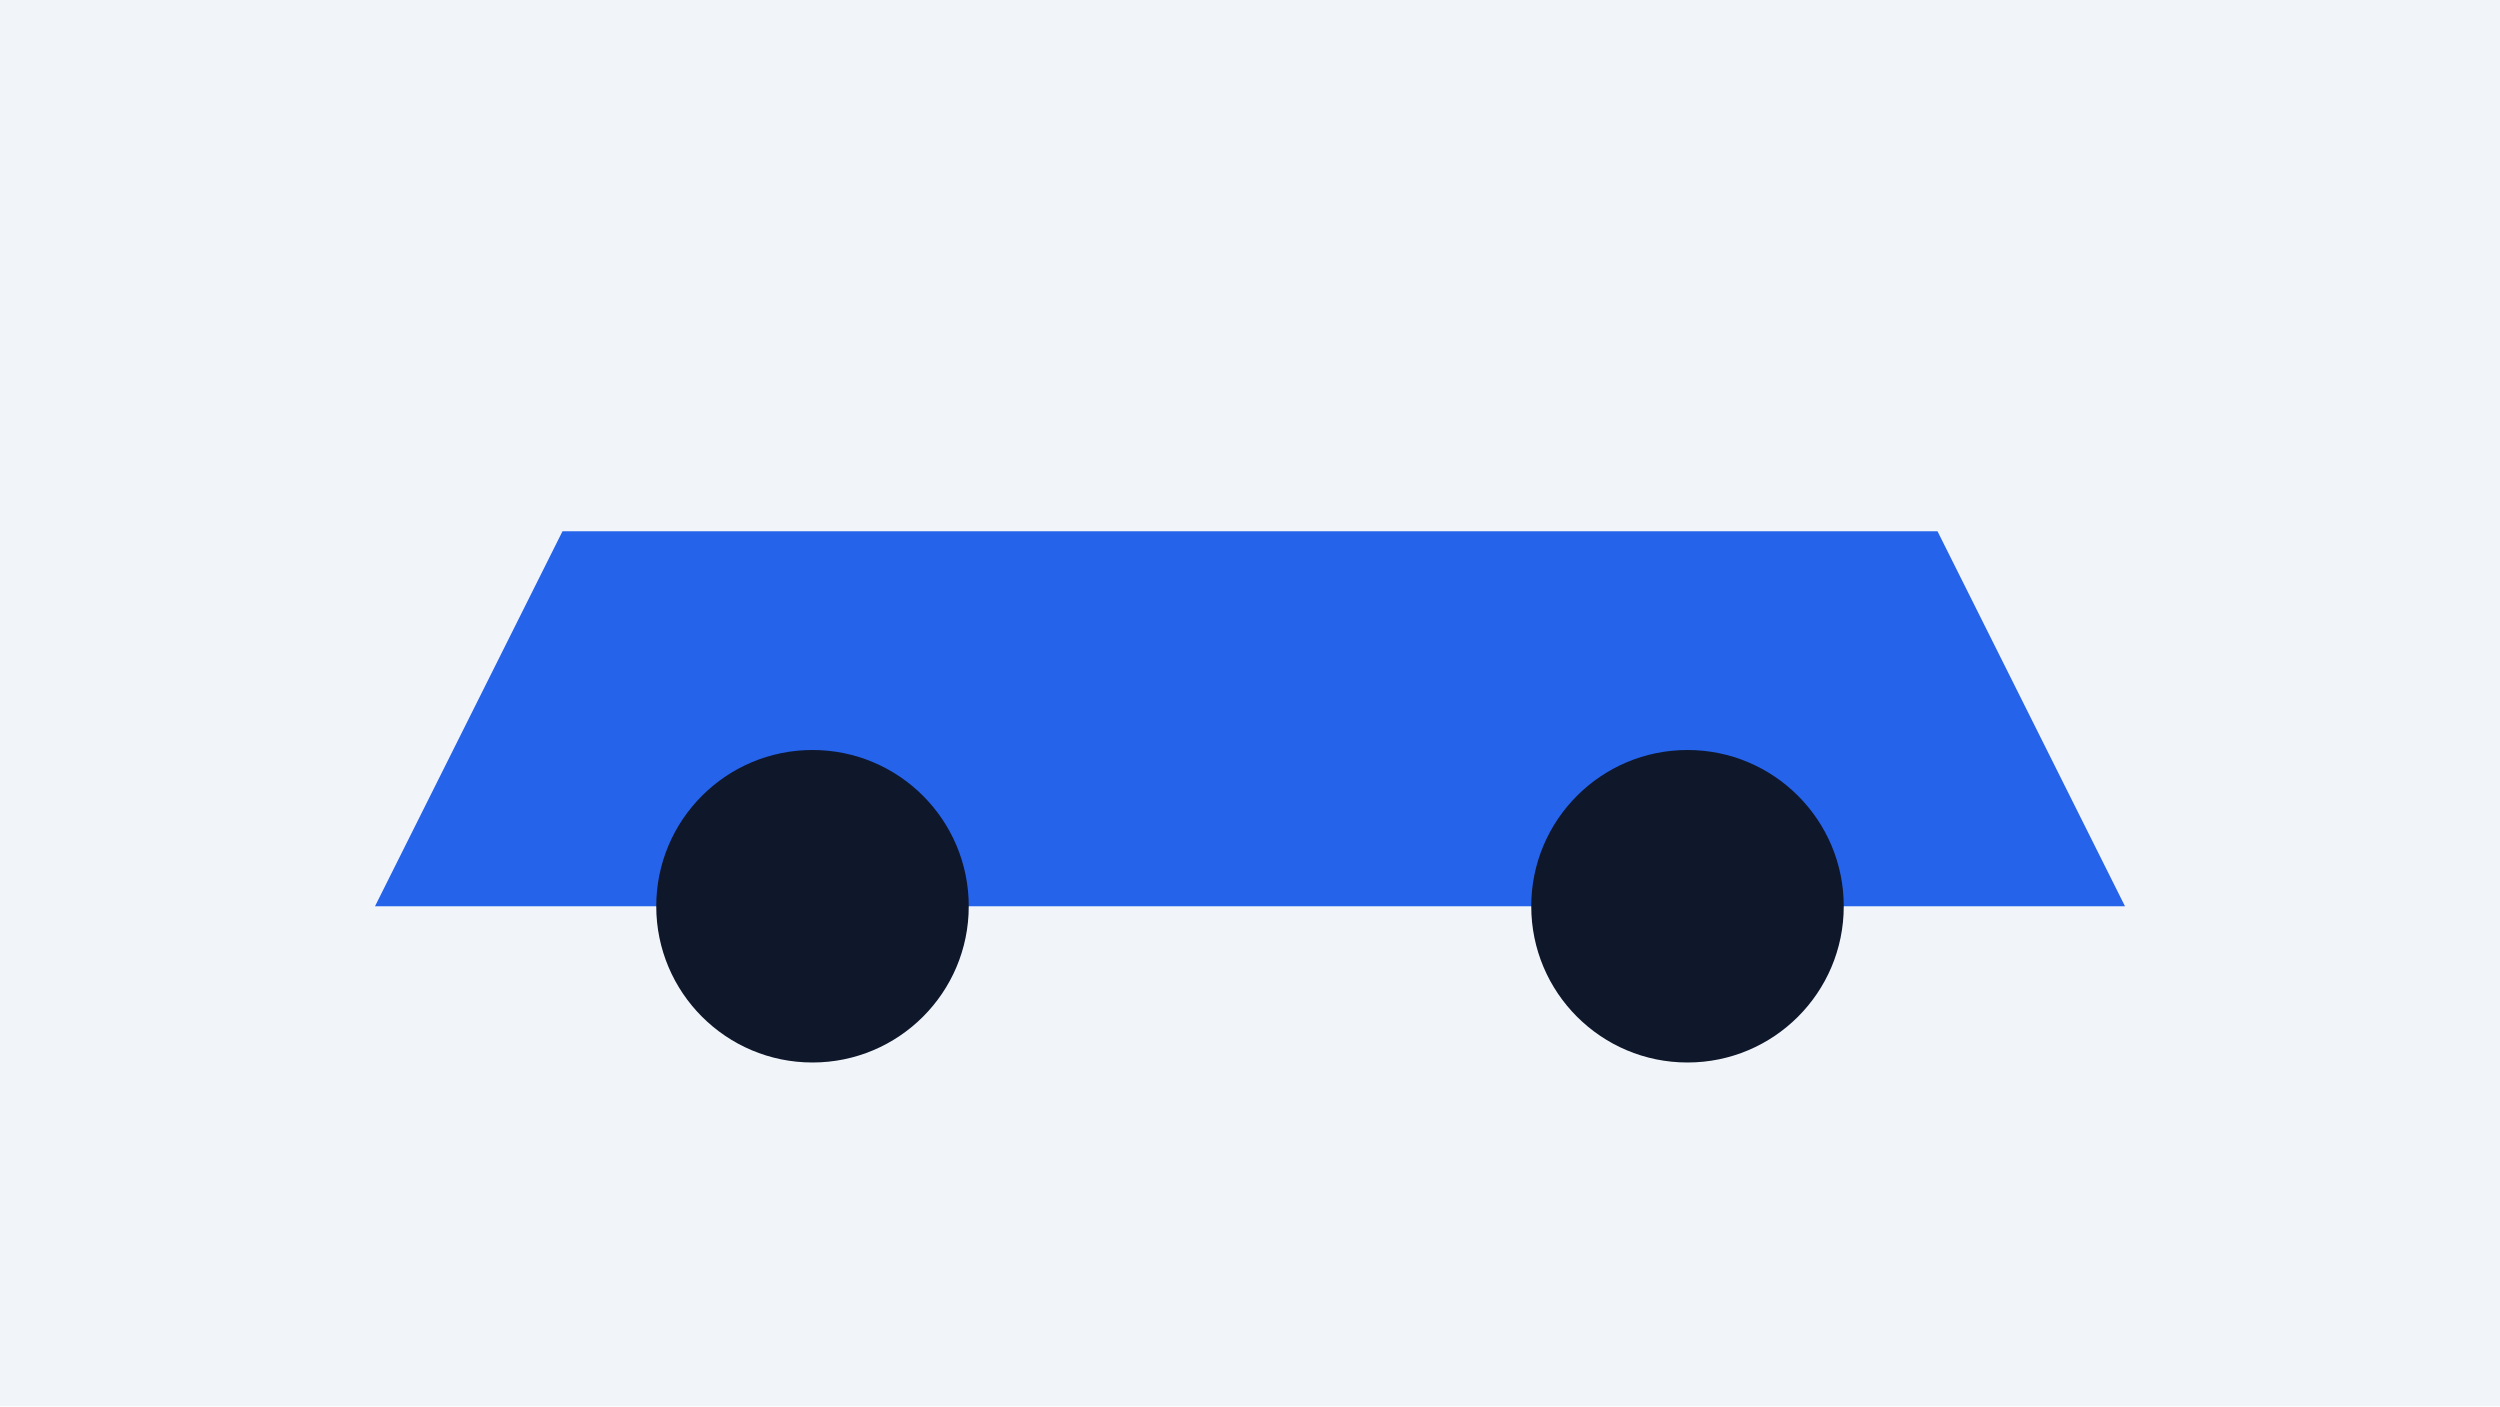
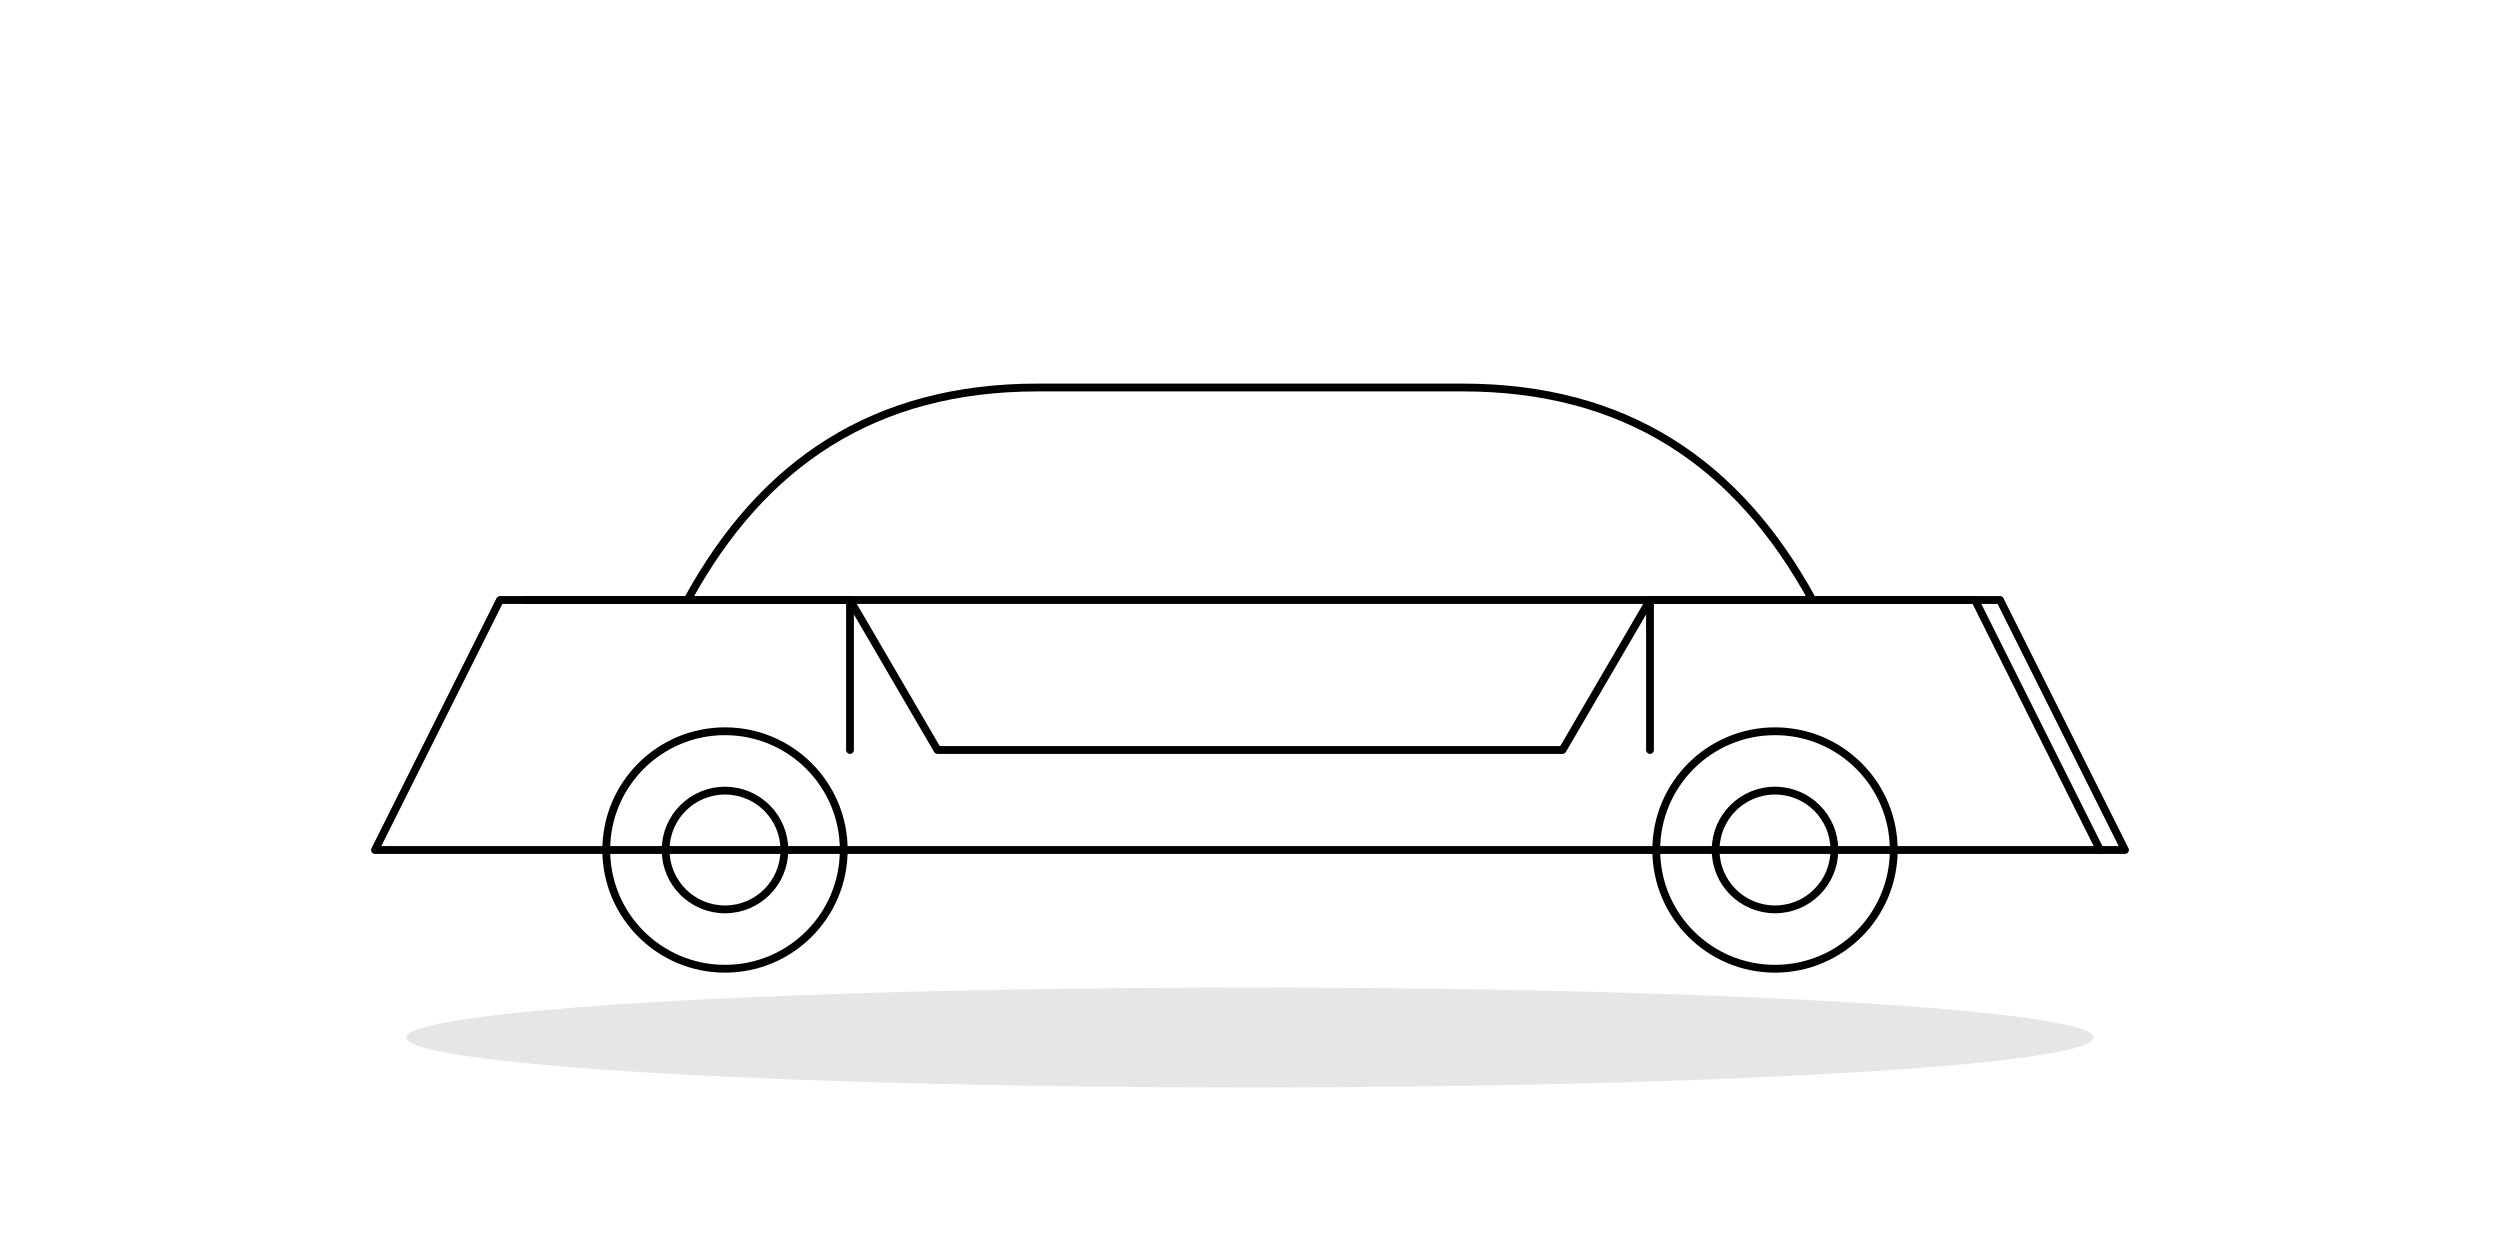
- <svg xmlns="http://www.w3.org/2000/svg" viewBox="0 0 640 360" role="img" aria-label="Auto Yard vehicle illustration">
-   <rect width="640" height="360" fill="#f1f5f9" />
-   <path d="M96 232h448l-48-96H144l-48 96z" fill="#2563eb" />
-   <circle cx="208" cy="232" r="40" fill="#0f172a" />
-   <circle cx="432" cy="232" r="40" fill="#0f172a" />
+ <svg xmlns="http://www.w3.org/2000/svg" viewBox="0 0 800 400" fill="none" stroke="currentColor" stroke-width="2.5" stroke-linecap="round" stroke-linejoin="round" role="img" aria-hidden="true">
+   <ellipse cx="400" cy="332" rx="270" ry="16" fill="currentColor" opacity="0.1" stroke="none" />
+   <path d="M120 272h560l-40-80H160l-40 80z" />
+   <path d="M168 192h104l28 48h200l28-48h104l40 80" />
+   <path d="M220 192c24-44 60-68 112-68h136c52 0 88 24 112 68" />
+   <path d="M272 192v48M528 192v48" />
+   <circle cx="232" cy="272" r="38" />
+   <circle cx="232" cy="272" r="19" />
+   <circle cx="568" cy="272" r="38" />
+   <circle cx="568" cy="272" r="19" />
</svg>
